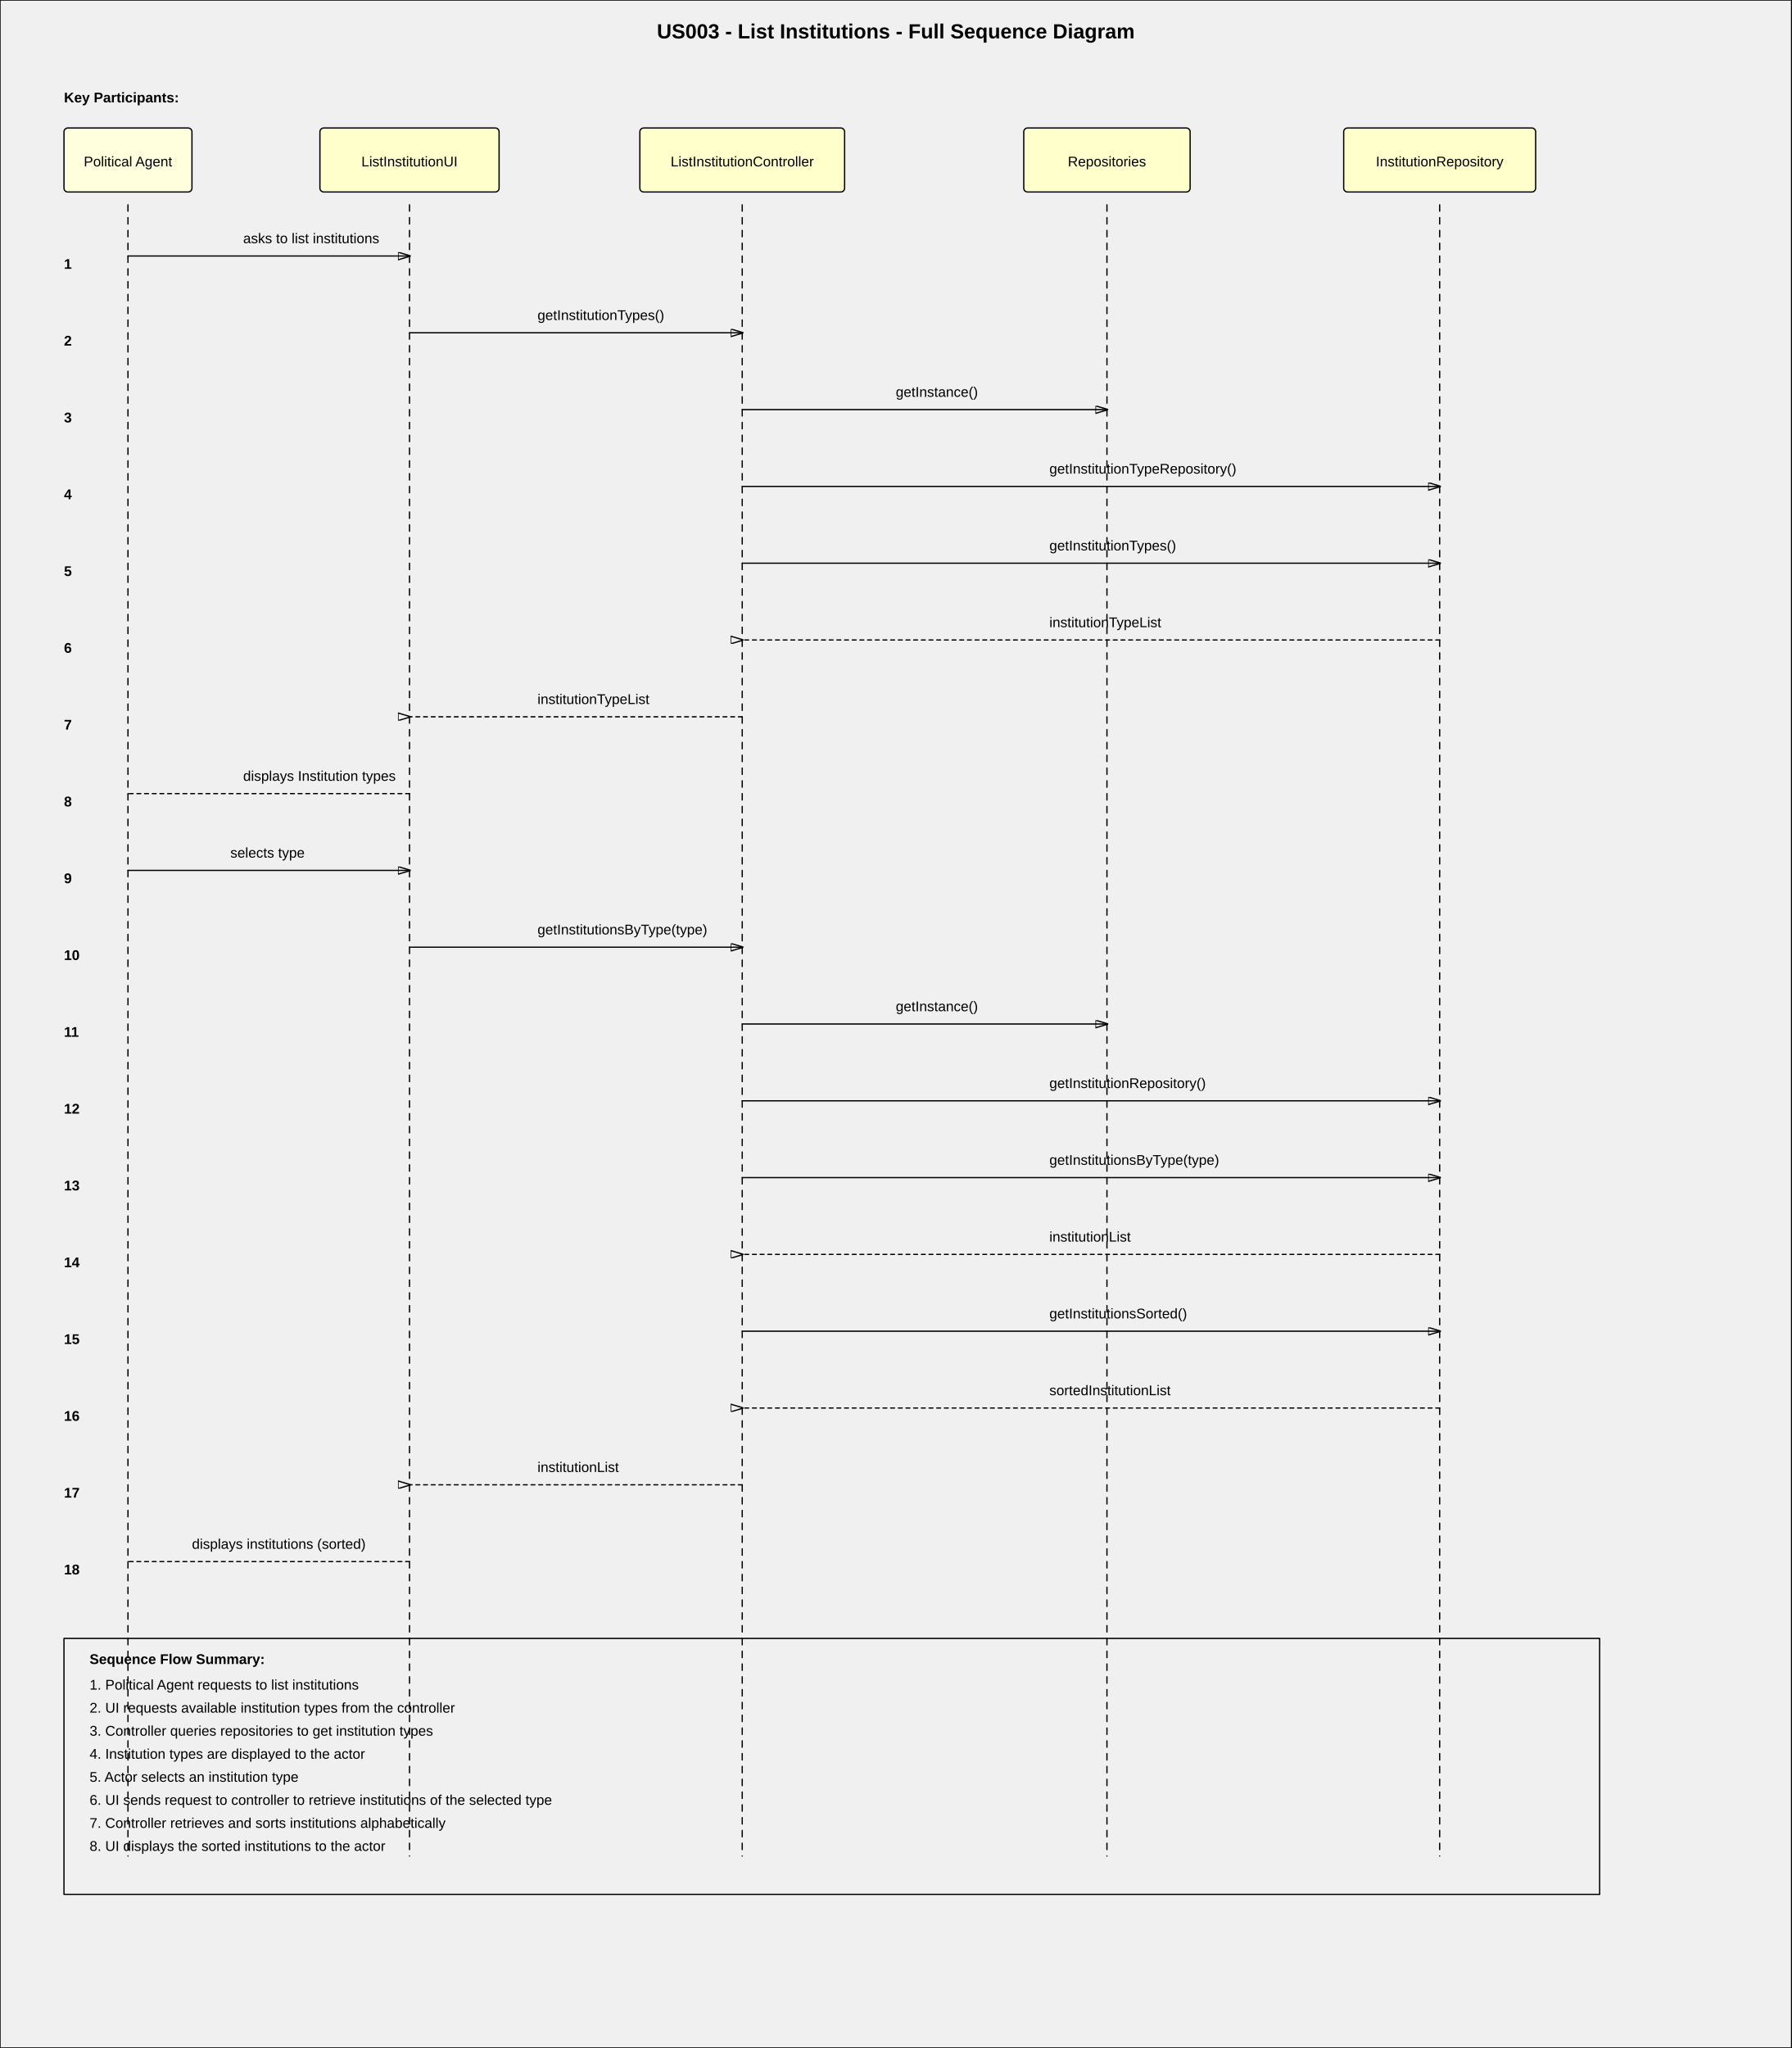
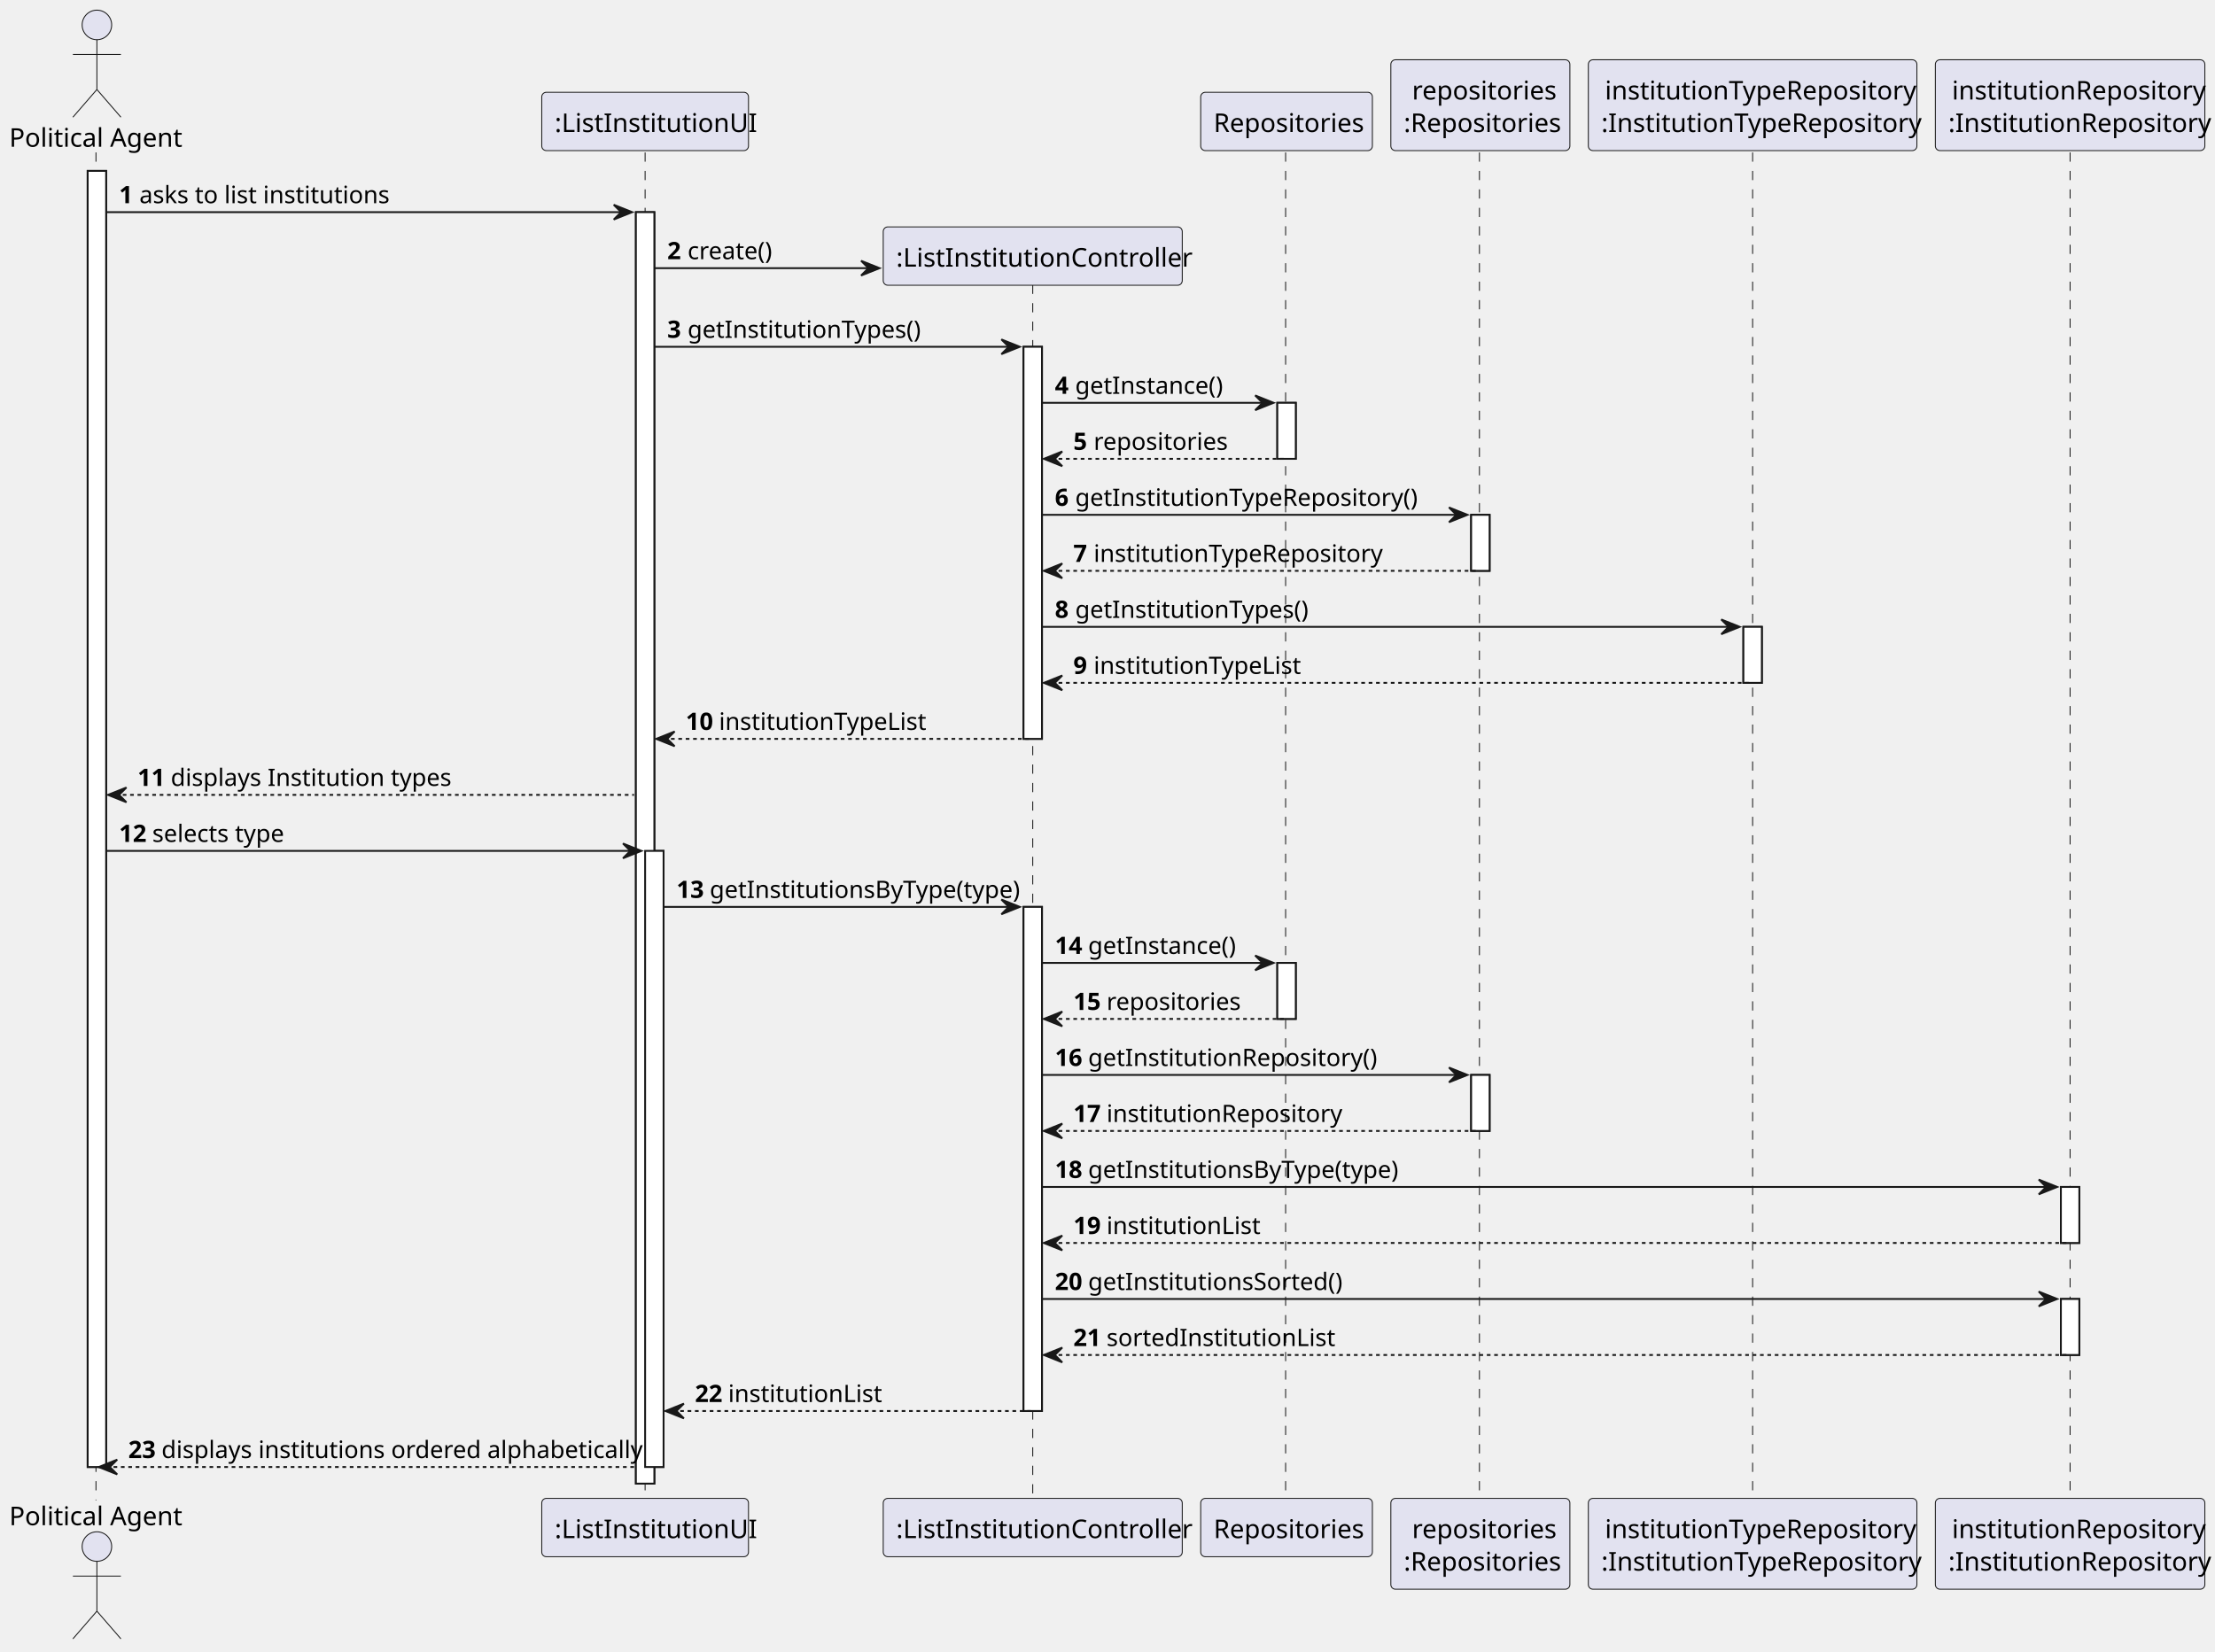
- <svg xmlns="http://www.w3.org/2000/svg" contentScriptType="application/ecmascript" contentStyleType="text/css" height="1600px" preserveAspectRatio="none" style="width:100%;height:100%;" version="1.1" viewBox="0 0 1400 1600" width="1400px" zoomAndPan="magnify">
-   <defs>
-     <style type="text/css">
-       
-         line, polyline, polygon, path, rect, circle {
-           fill: none;
-           stroke: #000000;
-           stroke-linecap: round;
-           stroke-linejoin: round;
-           stroke-width: 1;
-         }
-         text {
-           font-family: Arial, Helvetica, sans-serif;
-           font-size: 11px;
-         }
-         .title {
-           font-weight: bold;
-           font-size: 16px;
-         }
-         .participant {
-           fill: #FFFFCC;
-           stroke: #000000;
-         }
-         .actor {
-           fill: #FFFFDD;
-           stroke: #000000;
-         }
-         .sequence-number {
-           font-weight: bold;
-           fill: #000000;
-         }
-       
-     </style>
-   </defs>
-   <rect fill="white" height="1600" width="1400" x="0" y="0" />
-   <text x="700" y="30" text-anchor="middle" class="title">US003 - List Institutions - Full Sequence Diagram</text>
-   <text x="50" y="80" font-size="12" font-weight="bold">Key Participants:</text>
-   <rect x="50" y="100" width="100" height="50" class="actor" rx="3" />
-   <text x="100" y="130" text-anchor="middle" font-size="11">Political Agent</text>
-   <rect x="250" y="100" width="140" height="50" class="participant" rx="3" />
-   <text x="320" y="130" text-anchor="middle" font-size="11">ListInstitutionUI</text>
-   <rect x="500" y="100" width="160" height="50" class="participant" rx="3" />
-   <text x="580" y="130" text-anchor="middle" font-size="11">ListInstitutionController</text>
-   <rect x="800" y="100" width="130" height="50" class="participant" rx="3" />
-   <text x="865" y="130" text-anchor="middle" font-size="11">Repositories</text>
-   <rect x="1050" y="100" width="150" height="50" class="participant" rx="3" />
-   <text x="1125" y="130" text-anchor="middle" font-size="11">InstitutionRepository</text>
-   <line x1="100" y1="160" x2="100" y2="1450" stroke="#000000" stroke-dasharray="5,5" />
-   <line x1="320" y1="160" x2="320" y2="1450" stroke="#000000" stroke-dasharray="5,5" />
-   <line x1="580" y1="160" x2="580" y2="1450" stroke="#000000" stroke-dasharray="5,5" />
-   <line x1="865" y1="160" x2="865" y2="1450" stroke="#000000" stroke-dasharray="5,5" />
-   <line x1="1125" y1="160" x2="1125" y2="1450" stroke="#000000" stroke-dasharray="5,5" />
-   <text x="50" y="210" class="sequence-number">1</text>
-   <line x1="100" y1="200" x2="320" y2="200" stroke="#000000" marker-end="url(#arrowhead)" />
-   <text x="190" y="190" font-size="10">asks to list institutions</text>
-   <text x="50" y="270" class="sequence-number">2</text>
-   <line x1="320" y1="260" x2="580" y2="260" stroke="#000000" marker-end="url(#arrowhead)" />
-   <text x="420" y="250" font-size="10">getInstitutionTypes()</text>
-   <text x="50" y="330" class="sequence-number">3</text>
-   <line x1="580" y1="320" x2="865" y2="320" stroke="#000000" marker-end="url(#arrowhead)" />
-   <text x="700" y="310" font-size="10">getInstance()</text>
-   <text x="50" y="390" class="sequence-number">4</text>
-   <line x1="580" y1="380" x2="1125" y2="380" stroke="#000000" marker-end="url(#arrowhead)" />
-   <text x="820" y="370" font-size="10">getInstitutionTypeRepository()</text>
-   <text x="50" y="450" class="sequence-number">5</text>
-   <line x1="580" y1="440" x2="1125" y2="440" stroke="#000000" marker-end="url(#arrowhead)" />
-   <text x="820" y="430" font-size="10">getInstitutionTypes()</text>
-   <text x="50" y="510" class="sequence-number">6</text>
-   <line x1="1125" y1="500" x2="580" y2="500" stroke="#000000" stroke-dasharray="3,3" marker-end="url(#arrowhead-return)" />
-   <text x="820" y="490" font-size="10">institutionTypeList</text>
-   <text x="50" y="570" class="sequence-number">7</text>
-   <line x1="580" y1="560" x2="320" y2="560" stroke="#000000" stroke-dasharray="3,3" marker-end="url(#arrowhead-return)" />
-   <text x="420" y="550" font-size="10">institutionTypeList</text>
-   <text x="50" y="630" class="sequence-number">8</text>
-   <line x1="320" y1="620" x2="100" y2="620" stroke="#000000" stroke-dasharray="3,3" />
-   <text x="190" y="610" font-size="10">displays Institution types</text>
-   <text x="50" y="690" class="sequence-number">9</text>
-   <line x1="100" y1="680" x2="320" y2="680" stroke="#000000" marker-end="url(#arrowhead)" />
-   <text x="180" y="670" font-size="10">selects type</text>
-   <text x="50" y="750" class="sequence-number">10</text>
-   <line x1="320" y1="740" x2="580" y2="740" stroke="#000000" marker-end="url(#arrowhead)" />
-   <text x="420" y="730" font-size="10">getInstitutionsByType(type)</text>
-   <text x="50" y="810" class="sequence-number">11</text>
-   <line x1="580" y1="800" x2="865" y2="800" stroke="#000000" marker-end="url(#arrowhead)" />
-   <text x="700" y="790" font-size="10">getInstance()</text>
-   <text x="50" y="870" class="sequence-number">12</text>
-   <line x1="580" y1="860" x2="1125" y2="860" stroke="#000000" marker-end="url(#arrowhead)" />
-   <text x="820" y="850" font-size="10">getInstitutionRepository()</text>
-   <text x="50" y="930" class="sequence-number">13</text>
-   <line x1="580" y1="920" x2="1125" y2="920" stroke="#000000" marker-end="url(#arrowhead)" />
-   <text x="820" y="910" font-size="10">getInstitutionsByType(type)</text>
-   <text x="50" y="990" class="sequence-number">14</text>
-   <line x1="1125" y1="980" x2="580" y2="980" stroke="#000000" stroke-dasharray="3,3" marker-end="url(#arrowhead-return)" />
-   <text x="820" y="970" font-size="10">institutionList</text>
-   <text x="50" y="1050" class="sequence-number">15</text>
-   <line x1="580" y1="1040" x2="1125" y2="1040" stroke="#000000" marker-end="url(#arrowhead)" />
-   <text x="820" y="1030" font-size="10">getInstitutionsSorted()</text>
-   <text x="50" y="1110" class="sequence-number">16</text>
-   <line x1="1125" y1="1100" x2="580" y2="1100" stroke="#000000" stroke-dasharray="3,3" marker-end="url(#arrowhead-return)" />
-   <text x="820" y="1090" font-size="10">sortedInstitutionList</text>
-   <text x="50" y="1170" class="sequence-number">17</text>
-   <line x1="580" y1="1160" x2="320" y2="1160" stroke="#000000" stroke-dasharray="3,3" marker-end="url(#arrowhead-return)" />
-   <text x="420" y="1150" font-size="10">institutionList</text>
-   <text x="50" y="1230" class="sequence-number">18</text>
-   <line x1="320" y1="1220" x2="100" y2="1220" stroke="#000000" stroke-dasharray="3,3" />
-   <text x="150" y="1210" font-size="10">displays institutions (sorted)</text>
-   <rect x="50" y="1280" width="1200" height="200" fill="#F5F5F5" stroke="#000000" />
-   <text x="70" y="1300" font-weight="bold">Sequence Flow Summary:</text>
-   <text x="70" y="1320" font-size="10">1. Political Agent requests to list institutions</text>
-   <text x="70" y="1338" font-size="10">2. UI requests available institution types from the controller</text>
-   <text x="70" y="1356" font-size="10">3. Controller queries repositories to get institution types</text>
-   <text x="70" y="1374" font-size="10">4. Institution types are displayed to the actor</text>
-   <text x="70" y="1392" font-size="10">5. Actor selects an institution type</text>
-   <text x="70" y="1410" font-size="10">6. UI sends request to controller to retrieve institutions of the selected type</text>
-   <text x="70" y="1428" font-size="10">7. Controller retrieves and sorts institutions alphabetically</text>
-   <text x="70" y="1446" font-size="10">8. UI displays the sorted institutions to the actor</text>
-   <defs>
-     <marker id="arrowhead" markerWidth="10" markerHeight="10" refX="9" refY="3" orient="auto">
-       <polygon points="0 0, 10 3, 0 6" fill="#000000" />
-     </marker>
-     <marker id="arrowhead-return" markerWidth="10" markerHeight="10" refX="1" refY="3" orient="auto">
-       <polygon points="10 0, 0 3, 10 6" fill="#000000" />
-     </marker>
-   </defs>
+ <svg xmlns="http://www.w3.org/2000/svg" contentStyleType="text/css" height="895px" preserveAspectRatio="none" style="width:1200px;height:895px;background:#FFFFFF;" version="1.1" viewBox="0 0 1200 895" width="1200px" zoomAndPan="magnify">
+   <defs />
+   <g>
+     <rect fill="#FFFFFF" height="702.344" style="stroke:#181818;stroke-width:1.0;" width="10" x="47.5" y="92.609" />
+     <rect fill="#FFFFFF" height="688.992" style="stroke:#181818;stroke-width:1.0;" width="10" x="344.5" y="114.961" />
+     <rect fill="#FFFFFF" height="333.867" style="stroke:#181818;stroke-width:1.0;" width="10" x="349.5" y="461.086" />
+     <rect fill="#FFFFFF" height="212.461" style="stroke:#181818;stroke-width:1.0;" width="10" x="554.5" y="187.922" />
+     <rect fill="#FFFFFF" height="273.164" style="stroke:#181818;stroke-width:1.0;" width="10" x="554.5" y="491.438" />
+     <rect fill="#FFFFFF" height="30.352" style="stroke:#181818;stroke-width:1.0;" width="10" x="692" y="218.273" />
+     <rect fill="#FFFFFF" height="30.352" style="stroke:#181818;stroke-width:1.0;" width="10" x="692" y="521.789" />
+     <rect fill="#FFFFFF" height="30.352" style="stroke:#181818;stroke-width:1.0;" width="10" x="797" y="278.977" />
+     <rect fill="#FFFFFF" height="30.352" style="stroke:#181818;stroke-width:1.0;" width="10" x="797" y="582.492" />
+     <rect fill="#FFFFFF" height="30.352" style="stroke:#181818;stroke-width:1.0;" width="10" x="944.5" y="339.68" />
+     <rect fill="#FFFFFF" height="30.352" style="stroke:#181818;stroke-width:1.0;" width="10" x="1116.5" y="643.195" />
+     <rect fill="#FFFFFF" height="30.352" style="stroke:#181818;stroke-width:1.0;" width="10" x="1116.5" y="703.898" />
+     <line style="stroke:#181818;stroke-width:0.5;stroke-dasharray:5.0,5.0;" x1="52" x2="52" y1="82.609" y2="812.953" />
+     <line style="stroke:#181818;stroke-width:0.5;stroke-dasharray:5.0,5.0;" x1="349.5" x2="349.5" y1="82.609" y2="812.953" />
+     <line style="stroke:#181818;stroke-width:0.5;stroke-dasharray:5.0,5.0;" x1="559.5" x2="559.5" y1="154.266" y2="812.953" />
+     <line style="stroke:#181818;stroke-width:0.5;stroke-dasharray:5.0,5.0;" x1="696.5" x2="696.5" y1="82.609" y2="812.953" />
+     <line style="stroke:#181818;stroke-width:0.5;stroke-dasharray:5.0,5.0;" x1="801.5" x2="801.5" y1="82.609" y2="812.953" />
+     <line style="stroke:#181818;stroke-width:0.5;stroke-dasharray:5.0,5.0;" x1="949.5" x2="949.5" y1="82.609" y2="812.953" />
+     <line style="stroke:#181818;stroke-width:0.5;stroke-dasharray:5.0,5.0;" x1="1121.5" x2="1121.5" y1="82.609" y2="812.953" />
+     <text fill="#000000" font-family="sans-serif" font-size="14" lengthAdjust="spacing" textLength="89" x="5" y="79.533">Political Agent</text>
+     <ellipse cx="52.5" cy="13.5" fill="#E2E2F0" rx="8" ry="8" style="stroke:#181818;stroke-width:0.5;" />
+     <path d="M52.5,21.5 L52.5,48.5 M39.5,29.5 L65.5,29.5 M52.5,48.5 L39.5,63.5 M52.5,48.5 L65.5,63.5 " fill="none" style="stroke:#181818;stroke-width:0.5;" />
+     <text fill="#000000" font-family="sans-serif" font-size="14" lengthAdjust="spacing" textLength="89" x="5" y="826.486">Political Agent</text>
+     <ellipse cx="52.5" cy="838.062" fill="#E2E2F0" rx="8" ry="8" style="stroke:#181818;stroke-width:0.5;" />
+     <path d="M52.5,846.062 L52.5,873.062 M39.5,854.062 L65.5,854.062 M52.5,873.062 L39.5,888.062 M52.5,873.062 L65.5,888.062 " fill="none" style="stroke:#181818;stroke-width:0.5;" />
+     <rect fill="#E2E2F0" height="31.609" rx="2.5" ry="2.5" style="stroke:#181818;stroke-width:0.5;" width="112" x="293.5" y="50" />
+     <text fill="#000000" font-family="sans-serif" font-size="14" lengthAdjust="spacing" textLength="98" x="300.5" y="71.533">:ListInstitutionUI</text>
+     <rect fill="#E2E2F0" height="31.609" rx="2.5" ry="2.5" style="stroke:#181818;stroke-width:0.5;" width="112" x="293.5" y="811.953" />
+     <text fill="#000000" font-family="sans-serif" font-size="14" lengthAdjust="spacing" textLength="98" x="300.5" y="833.486">:ListInstitutionUI</text>
+     <rect fill="#E2E2F0" height="31.609" rx="2.5" ry="2.5" style="stroke:#181818;stroke-width:0.5;" width="162" x="478.5" y="811.953" />
+     <text fill="#000000" font-family="sans-serif" font-size="14" lengthAdjust="spacing" textLength="148" x="485.5" y="833.486">:ListInstitutionController</text>
+     <rect fill="#E2E2F0" height="31.609" rx="2.5" ry="2.5" style="stroke:#181818;stroke-width:0.5;" width="93" x="650.5" y="50" />
+     <text fill="#000000" font-family="sans-serif" font-size="14" lengthAdjust="spacing" textLength="79" x="657.5" y="71.533">Repositories</text>
+     <rect fill="#E2E2F0" height="31.609" rx="2.5" ry="2.5" style="stroke:#181818;stroke-width:0.5;" width="93" x="650.5" y="811.953" />
+     <text fill="#000000" font-family="sans-serif" font-size="14" lengthAdjust="spacing" textLength="79" x="657.5" y="833.486">Repositories</text>
+     <rect fill="#E2E2F0" height="49.219" rx="2.5" ry="2.5" style="stroke:#181818;stroke-width:0.5;" width="97" x="753.5" y="32.391" />
+     <text fill="#000000" font-family="sans-serif" font-size="14" lengthAdjust="spacing" textLength="74" x="765" y="53.924">repositories</text>
+     <text fill="#000000" font-family="sans-serif" font-size="14" lengthAdjust="spacing" textLength="83" x="760.5" y="71.533">:Repositories</text>
+     <rect fill="#E2E2F0" height="49.219" rx="2.5" ry="2.5" style="stroke:#181818;stroke-width:0.5;" width="97" x="753.5" y="811.953" />
+     <text fill="#000000" font-family="sans-serif" font-size="14" lengthAdjust="spacing" textLength="74" x="765" y="833.486">repositories</text>
+     <text fill="#000000" font-family="sans-serif" font-size="14" lengthAdjust="spacing" textLength="83" x="760.5" y="851.096">:Repositories</text>
+     <rect fill="#E2E2F0" height="49.219" rx="2.5" ry="2.5" style="stroke:#181818;stroke-width:0.5;" width="178" x="860.5" y="32.391" />
+     <text fill="#000000" font-family="sans-serif" font-size="14" lengthAdjust="spacing" textLength="160" x="869.5" y="53.924">institutionTypeRepository</text>
+     <text fill="#000000" font-family="sans-serif" font-size="14" lengthAdjust="spacing" textLength="164" x="867.5" y="71.533">:InstitutionTypeRepository</text>
+     <rect fill="#E2E2F0" height="49.219" rx="2.5" ry="2.5" style="stroke:#181818;stroke-width:0.5;" width="178" x="860.5" y="811.953" />
+     <text fill="#000000" font-family="sans-serif" font-size="14" lengthAdjust="spacing" textLength="160" x="869.5" y="833.486">institutionTypeRepository</text>
+     <text fill="#000000" font-family="sans-serif" font-size="14" lengthAdjust="spacing" textLength="164" x="867.5" y="851.096">:InstitutionTypeRepository</text>
+     <rect fill="#E2E2F0" height="49.219" rx="2.5" ry="2.5" style="stroke:#181818;stroke-width:0.5;" width="146" x="1048.5" y="32.391" />
+     <text fill="#000000" font-family="sans-serif" font-size="14" lengthAdjust="spacing" textLength="128" x="1057.5" y="53.924">institutionRepository</text>
+     <text fill="#000000" font-family="sans-serif" font-size="14" lengthAdjust="spacing" textLength="132" x="1055.5" y="71.533">:InstitutionRepository</text>
+     <rect fill="#E2E2F0" height="49.219" rx="2.5" ry="2.5" style="stroke:#181818;stroke-width:0.5;" width="146" x="1048.5" y="811.953" />
+     <text fill="#000000" font-family="sans-serif" font-size="14" lengthAdjust="spacing" textLength="128" x="1057.5" y="833.486">institutionRepository</text>
+     <text fill="#000000" font-family="sans-serif" font-size="14" lengthAdjust="spacing" textLength="132" x="1055.5" y="851.096">:InstitutionRepository</text>
+     <rect fill="#FFFFFF" height="702.344" style="stroke:#181818;stroke-width:1.0;" width="10" x="47.5" y="92.609" />
+     <rect fill="#FFFFFF" height="688.992" style="stroke:#181818;stroke-width:1.0;" width="10" x="344.5" y="114.961" />
+     <rect fill="#FFFFFF" height="333.867" style="stroke:#181818;stroke-width:1.0;" width="10" x="349.5" y="461.086" />
+     <rect fill="#FFFFFF" height="212.461" style="stroke:#181818;stroke-width:1.0;" width="10" x="554.5" y="187.922" />
+     <rect fill="#FFFFFF" height="273.164" style="stroke:#181818;stroke-width:1.0;" width="10" x="554.5" y="491.438" />
+     <rect fill="#FFFFFF" height="30.352" style="stroke:#181818;stroke-width:1.0;" width="10" x="692" y="218.273" />
+     <rect fill="#FFFFFF" height="30.352" style="stroke:#181818;stroke-width:1.0;" width="10" x="692" y="521.789" />
+     <rect fill="#FFFFFF" height="30.352" style="stroke:#181818;stroke-width:1.0;" width="10" x="797" y="278.977" />
+     <rect fill="#FFFFFF" height="30.352" style="stroke:#181818;stroke-width:1.0;" width="10" x="797" y="582.492" />
+     <rect fill="#FFFFFF" height="30.352" style="stroke:#181818;stroke-width:1.0;" width="10" x="944.5" y="339.68" />
+     <rect fill="#FFFFFF" height="30.352" style="stroke:#181818;stroke-width:1.0;" width="10" x="1116.5" y="643.195" />
+     <rect fill="#FFFFFF" height="30.352" style="stroke:#181818;stroke-width:1.0;" width="10" x="1116.5" y="703.898" />
+     <polygon fill="#181818" points="332.5,110.961,342.5,114.961,332.5,118.961,336.5,114.961" style="stroke:#181818;stroke-width:1.0;" />
+     <line style="stroke:#181818;stroke-width:1.0;" x1="57.5" x2="338.5" y1="114.961" y2="114.961" />
+     <text fill="#000000" font-family="sans-serif" font-size="13" font-weight="bold" lengthAdjust="spacing" textLength="7" x="64.5" y="110.105">1</text>
+     <text fill="#000000" font-family="sans-serif" font-size="13" lengthAdjust="spacing" textLength="131" x="75.5" y="110.105">asks to list institutions</text>
+     <polygon fill="#181818" points="466.5,141.312,476.5,145.312,466.5,149.312,470.5,145.312" style="stroke:#181818;stroke-width:1.0;" />
+     <line style="stroke:#181818;stroke-width:1.0;" x1="354.5" x2="472.5" y1="145.312" y2="145.312" />
+     <text fill="#000000" font-family="sans-serif" font-size="13" font-weight="bold" lengthAdjust="spacing" textLength="7" x="361.5" y="140.456">2</text>
+     <text fill="#000000" font-family="sans-serif" font-size="13" lengthAdjust="spacing" textLength="44" x="372.5" y="140.456">create()</text>
+     <rect fill="#E2E2F0" height="31.609" rx="2.5" ry="2.5" style="stroke:#181818;stroke-width:0.5;" width="162" x="478.5" y="122.961" />
+     <text fill="#000000" font-family="sans-serif" font-size="14" lengthAdjust="spacing" textLength="148" x="485.5" y="144.494">:ListInstitutionController</text>
+     <polygon fill="#181818" points="542.5,183.922,552.5,187.922,542.5,191.922,546.5,187.922" style="stroke:#181818;stroke-width:1.0;" />
+     <line style="stroke:#181818;stroke-width:1.0;" x1="354.5" x2="548.5" y1="187.922" y2="187.922" />
+     <text fill="#000000" font-family="sans-serif" font-size="13" font-weight="bold" lengthAdjust="spacing" textLength="7" x="361.5" y="183.065">3</text>
+     <text fill="#000000" font-family="sans-serif" font-size="13" lengthAdjust="spacing" textLength="117" x="372.5" y="183.065">getInstitutionTypes()</text>
+     <polygon fill="#181818" points="680,214.273,690,218.273,680,222.273,684,218.273" style="stroke:#181818;stroke-width:1.0;" />
+     <line style="stroke:#181818;stroke-width:1.0;" x1="564.5" x2="686" y1="218.273" y2="218.273" />
+     <text fill="#000000" font-family="sans-serif" font-size="13" font-weight="bold" lengthAdjust="spacing" textLength="7" x="571.5" y="213.417">4</text>
+     <text fill="#000000" font-family="sans-serif" font-size="13" lengthAdjust="spacing" textLength="75" x="582.5" y="213.417">getInstance()</text>
+     <polygon fill="#181818" points="575.5,244.625,565.5,248.625,575.5,252.625,571.5,248.625" style="stroke:#181818;stroke-width:1.0;" />
+     <line style="stroke:#181818;stroke-width:1.0;stroke-dasharray:2.0,2.0;" x1="569.5" x2="696" y1="248.625" y2="248.625" />
+     <text fill="#000000" font-family="sans-serif" font-size="13" font-weight="bold" lengthAdjust="spacing" textLength="7" x="581.5" y="243.769">5</text>
+     <text fill="#000000" font-family="sans-serif" font-size="13" lengthAdjust="spacing" textLength="67" x="592.5" y="243.769">repositories</text>
+     <polygon fill="#181818" points="785,274.977,795,278.977,785,282.977,789,278.977" style="stroke:#181818;stroke-width:1.0;" />
+     <line style="stroke:#181818;stroke-width:1.0;" x1="564.5" x2="791" y1="278.977" y2="278.977" />
+     <text fill="#000000" font-family="sans-serif" font-size="13" font-weight="bold" lengthAdjust="spacing" textLength="7" x="571.5" y="274.12">6</text>
+     <text fill="#000000" font-family="sans-serif" font-size="13" lengthAdjust="spacing" textLength="172" x="582.5" y="274.12">getInstitutionTypeRepository()</text>
+     <polygon fill="#181818" points="575.5,305.328,565.5,309.328,575.5,313.328,571.5,309.328" style="stroke:#181818;stroke-width:1.0;" />
+     <line style="stroke:#181818;stroke-width:1.0;stroke-dasharray:2.0,2.0;" x1="569.5" x2="801" y1="309.328" y2="309.328" />
+     <text fill="#000000" font-family="sans-serif" font-size="13" font-weight="bold" lengthAdjust="spacing" textLength="7" x="581.5" y="304.472">7</text>
+     <text fill="#000000" font-family="sans-serif" font-size="13" lengthAdjust="spacing" textLength="146" x="592.5" y="304.472">institutionTypeRepository</text>
+     <polygon fill="#181818" points="932.5,335.68,942.5,339.68,932.5,343.68,936.5,339.68" style="stroke:#181818;stroke-width:1.0;" />
+     <line style="stroke:#181818;stroke-width:1.0;" x1="564.5" x2="938.5" y1="339.68" y2="339.68" />
+     <text fill="#000000" font-family="sans-serif" font-size="13" font-weight="bold" lengthAdjust="spacing" textLength="7" x="571.5" y="334.823">8</text>
+     <text fill="#000000" font-family="sans-serif" font-size="13" lengthAdjust="spacing" textLength="117" x="582.5" y="334.823">getInstitutionTypes()</text>
+     <polygon fill="#181818" points="575.5,366.031,565.5,370.031,575.5,374.031,571.5,370.031" style="stroke:#181818;stroke-width:1.0;" />
+     <line style="stroke:#181818;stroke-width:1.0;stroke-dasharray:2.0,2.0;" x1="569.5" x2="948.5" y1="370.031" y2="370.031" />
+     <text fill="#000000" font-family="sans-serif" font-size="13" font-weight="bold" lengthAdjust="spacing" textLength="7" x="581.5" y="365.175">9</text>
+     <text fill="#000000" font-family="sans-serif" font-size="13" lengthAdjust="spacing" textLength="105" x="592.5" y="365.175">institutionTypeList</text>
+     <polygon fill="#181818" points="365.5,396.383,355.5,400.383,365.5,404.383,361.5,400.383" style="stroke:#181818;stroke-width:1.0;" />
+     <line style="stroke:#181818;stroke-width:1.0;stroke-dasharray:2.0,2.0;" x1="359.5" x2="558.5" y1="400.383" y2="400.383" />
+     <text fill="#000000" font-family="sans-serif" font-size="13" font-weight="bold" lengthAdjust="spacing" textLength="14" x="371.5" y="395.526">10</text>
+     <text fill="#000000" font-family="sans-serif" font-size="13" lengthAdjust="spacing" textLength="105" x="389.5" y="395.526">institutionTypeList</text>
+     <polygon fill="#181818" points="68.5,426.734,58.5,430.734,68.5,434.734,64.5,430.734" style="stroke:#181818;stroke-width:1.0;" />
+     <line style="stroke:#181818;stroke-width:1.0;stroke-dasharray:2.0,2.0;" x1="62.5" x2="343.5" y1="430.734" y2="430.734" />
+     <text fill="#000000" font-family="sans-serif" font-size="13" font-weight="bold" lengthAdjust="spacing" textLength="14" x="74.5" y="425.878">11</text>
+     <text fill="#000000" font-family="sans-serif" font-size="13" lengthAdjust="spacing" textLength="144" x="92.5" y="425.878">displays Institution types</text>
+     <polygon fill="#181818" points="337.5,457.086,347.5,461.086,337.5,465.086,341.5,461.086" style="stroke:#181818;stroke-width:1.0;" />
+     <line style="stroke:#181818;stroke-width:1.0;" x1="57.5" x2="343.5" y1="461.086" y2="461.086" />
+     <text fill="#000000" font-family="sans-serif" font-size="13" font-weight="bold" lengthAdjust="spacing" textLength="14" x="64.5" y="456.229">12</text>
+     <text fill="#000000" font-family="sans-serif" font-size="13" lengthAdjust="spacing" textLength="71" x="82.5" y="456.229">selects type</text>
+     <polygon fill="#181818" points="542.5,487.438,552.5,491.438,542.5,495.438,546.5,491.438" style="stroke:#181818;stroke-width:1.0;" />
+     <line style="stroke:#181818;stroke-width:1.0;" x1="359.5" x2="548.5" y1="491.438" y2="491.438" />
+     <text fill="#000000" font-family="sans-serif" font-size="13" font-weight="bold" lengthAdjust="spacing" textLength="14" x="366.5" y="486.581">13</text>
+     <text fill="#000000" font-family="sans-serif" font-size="13" lengthAdjust="spacing" textLength="158" x="384.5" y="486.581">getInstitutionsByType(type)</text>
+     <polygon fill="#181818" points="680,517.789,690,521.789,680,525.789,684,521.789" style="stroke:#181818;stroke-width:1.0;" />
+     <line style="stroke:#181818;stroke-width:1.0;" x1="564.5" x2="686" y1="521.789" y2="521.789" />
+     <text fill="#000000" font-family="sans-serif" font-size="13" font-weight="bold" lengthAdjust="spacing" textLength="14" x="571.5" y="516.933">14</text>
+     <text fill="#000000" font-family="sans-serif" font-size="13" lengthAdjust="spacing" textLength="75" x="589.5" y="516.933">getInstance()</text>
+     <polygon fill="#181818" points="575.5,548.141,565.5,552.141,575.5,556.141,571.5,552.141" style="stroke:#181818;stroke-width:1.0;" />
+     <line style="stroke:#181818;stroke-width:1.0;stroke-dasharray:2.0,2.0;" x1="569.5" x2="696" y1="552.141" y2="552.141" />
+     <text fill="#000000" font-family="sans-serif" font-size="13" font-weight="bold" lengthAdjust="spacing" textLength="14" x="581.5" y="547.284">15</text>
+     <text fill="#000000" font-family="sans-serif" font-size="13" lengthAdjust="spacing" textLength="67" x="599.5" y="547.284">repositories</text>
+     <polygon fill="#181818" points="785,578.492,795,582.492,785,586.492,789,582.492" style="stroke:#181818;stroke-width:1.0;" />
+     <line style="stroke:#181818;stroke-width:1.0;" x1="564.5" x2="791" y1="582.492" y2="582.492" />
+     <text fill="#000000" font-family="sans-serif" font-size="13" font-weight="bold" lengthAdjust="spacing" textLength="14" x="571.5" y="577.636">16</text>
+     <text fill="#000000" font-family="sans-serif" font-size="13" lengthAdjust="spacing" textLength="144" x="589.5" y="577.636">getInstitutionRepository()</text>
+     <polygon fill="#181818" points="575.5,608.844,565.5,612.844,575.5,616.844,571.5,612.844" style="stroke:#181818;stroke-width:1.0;" />
+     <line style="stroke:#181818;stroke-width:1.0;stroke-dasharray:2.0,2.0;" x1="569.5" x2="801" y1="612.844" y2="612.844" />
+     <text fill="#000000" font-family="sans-serif" font-size="13" font-weight="bold" lengthAdjust="spacing" textLength="14" x="581.5" y="607.987">17</text>
+     <text fill="#000000" font-family="sans-serif" font-size="13" lengthAdjust="spacing" textLength="118" x="599.5" y="607.987">institutionRepository</text>
+     <polygon fill="#181818" points="1104.5,639.195,1114.5,643.195,1104.5,647.195,1108.5,643.195" style="stroke:#181818;stroke-width:1.0;" />
+     <line style="stroke:#181818;stroke-width:1.0;" x1="564.5" x2="1110.5" y1="643.195" y2="643.195" />
+     <text fill="#000000" font-family="sans-serif" font-size="13" font-weight="bold" lengthAdjust="spacing" textLength="14" x="571.5" y="638.339">18</text>
+     <text fill="#000000" font-family="sans-serif" font-size="13" lengthAdjust="spacing" textLength="158" x="589.5" y="638.339">getInstitutionsByType(type)</text>
+     <polygon fill="#181818" points="575.5,669.547,565.5,673.547,575.5,677.547,571.5,673.547" style="stroke:#181818;stroke-width:1.0;" />
+     <line style="stroke:#181818;stroke-width:1.0;stroke-dasharray:2.0,2.0;" x1="569.5" x2="1120.5" y1="673.547" y2="673.547" />
+     <text fill="#000000" font-family="sans-serif" font-size="13" font-weight="bold" lengthAdjust="spacing" textLength="14" x="581.5" y="668.69">19</text>
+     <text fill="#000000" font-family="sans-serif" font-size="13" lengthAdjust="spacing" textLength="77" x="599.5" y="668.69">institutionList</text>
+     <polygon fill="#181818" points="1104.5,699.898,1114.5,703.898,1104.5,707.898,1108.5,703.898" style="stroke:#181818;stroke-width:1.0;" />
+     <line style="stroke:#181818;stroke-width:1.0;" x1="564.5" x2="1110.5" y1="703.898" y2="703.898" />
+     <text fill="#000000" font-family="sans-serif" font-size="13" font-weight="bold" lengthAdjust="spacing" textLength="14" x="571.5" y="699.042">20</text>
+     <text fill="#000000" font-family="sans-serif" font-size="13" lengthAdjust="spacing" textLength="127" x="589.5" y="699.042">getInstitutionsSorted()</text>
+     <polygon fill="#181818" points="575.5,730.25,565.5,734.25,575.5,738.25,571.5,734.25" style="stroke:#181818;stroke-width:1.0;" />
+     <line style="stroke:#181818;stroke-width:1.0;stroke-dasharray:2.0,2.0;" x1="569.5" x2="1120.5" y1="734.25" y2="734.25" />
+     <text fill="#000000" font-family="sans-serif" font-size="13" font-weight="bold" lengthAdjust="spacing" textLength="14" x="581.5" y="729.394">21</text>
+     <text fill="#000000" font-family="sans-serif" font-size="13" lengthAdjust="spacing" textLength="113" x="599.5" y="729.394">sortedInstitutionList</text>
+     <polygon fill="#181818" points="370.5,760.602,360.5,764.602,370.5,768.602,366.5,764.602" style="stroke:#181818;stroke-width:1.0;" />
+     <line style="stroke:#181818;stroke-width:1.0;stroke-dasharray:2.0,2.0;" x1="364.5" x2="558.5" y1="764.602" y2="764.602" />
+     <text fill="#000000" font-family="sans-serif" font-size="13" font-weight="bold" lengthAdjust="spacing" textLength="14" x="376.5" y="759.745">22</text>
+     <text fill="#000000" font-family="sans-serif" font-size="13" lengthAdjust="spacing" textLength="77" x="394.5" y="759.745">institutionList</text>
+     <polygon fill="#181818" points="63.5,790.953,53.5,794.953,63.5,798.953,59.5,794.953" style="stroke:#181818;stroke-width:1.0;" />
+     <line style="stroke:#181818;stroke-width:1.0;stroke-dasharray:2.0,2.0;" x1="57.5" x2="343.5" y1="794.953" y2="794.953" />
+     <text fill="#000000" font-family="sans-serif" font-size="13" font-weight="bold" lengthAdjust="spacing" textLength="14" x="69.5" y="790.097">23</text>
+     <text fill="#000000" font-family="sans-serif" font-size="13" lengthAdjust="spacing" textLength="245" x="87.5" y="790.097">displays institutions ordered alphabetically</text>
+   </g>
</svg>
